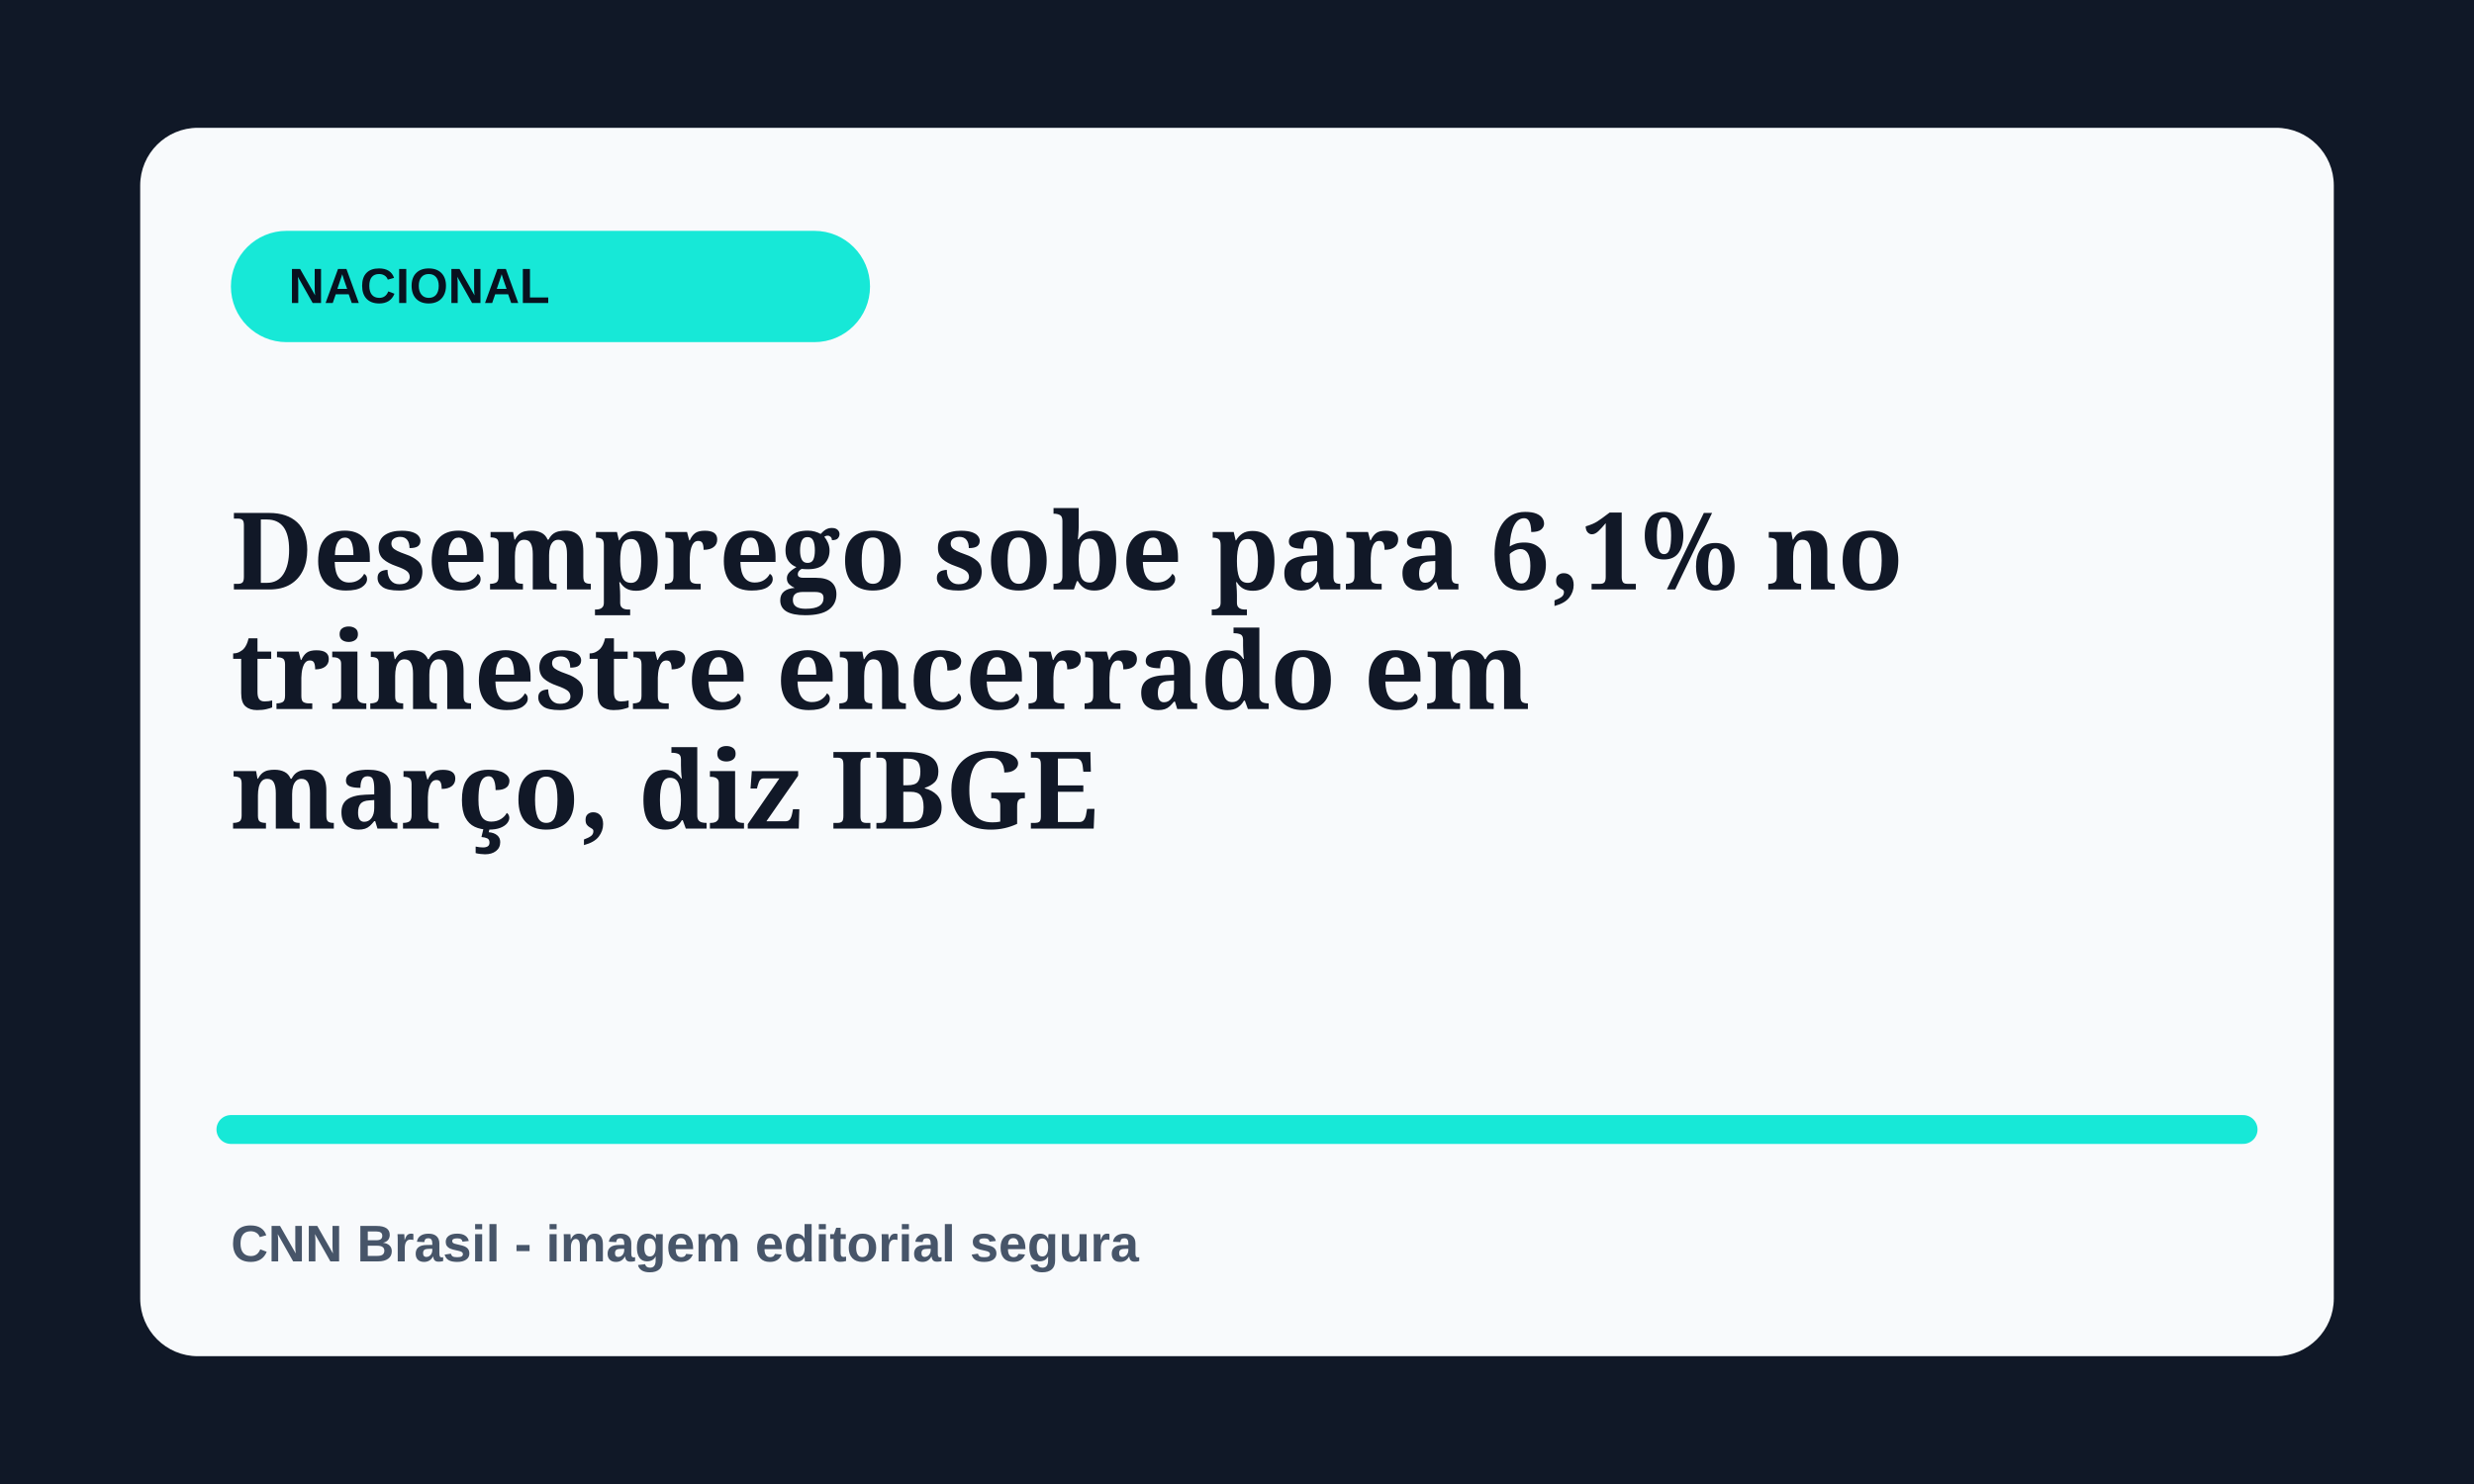
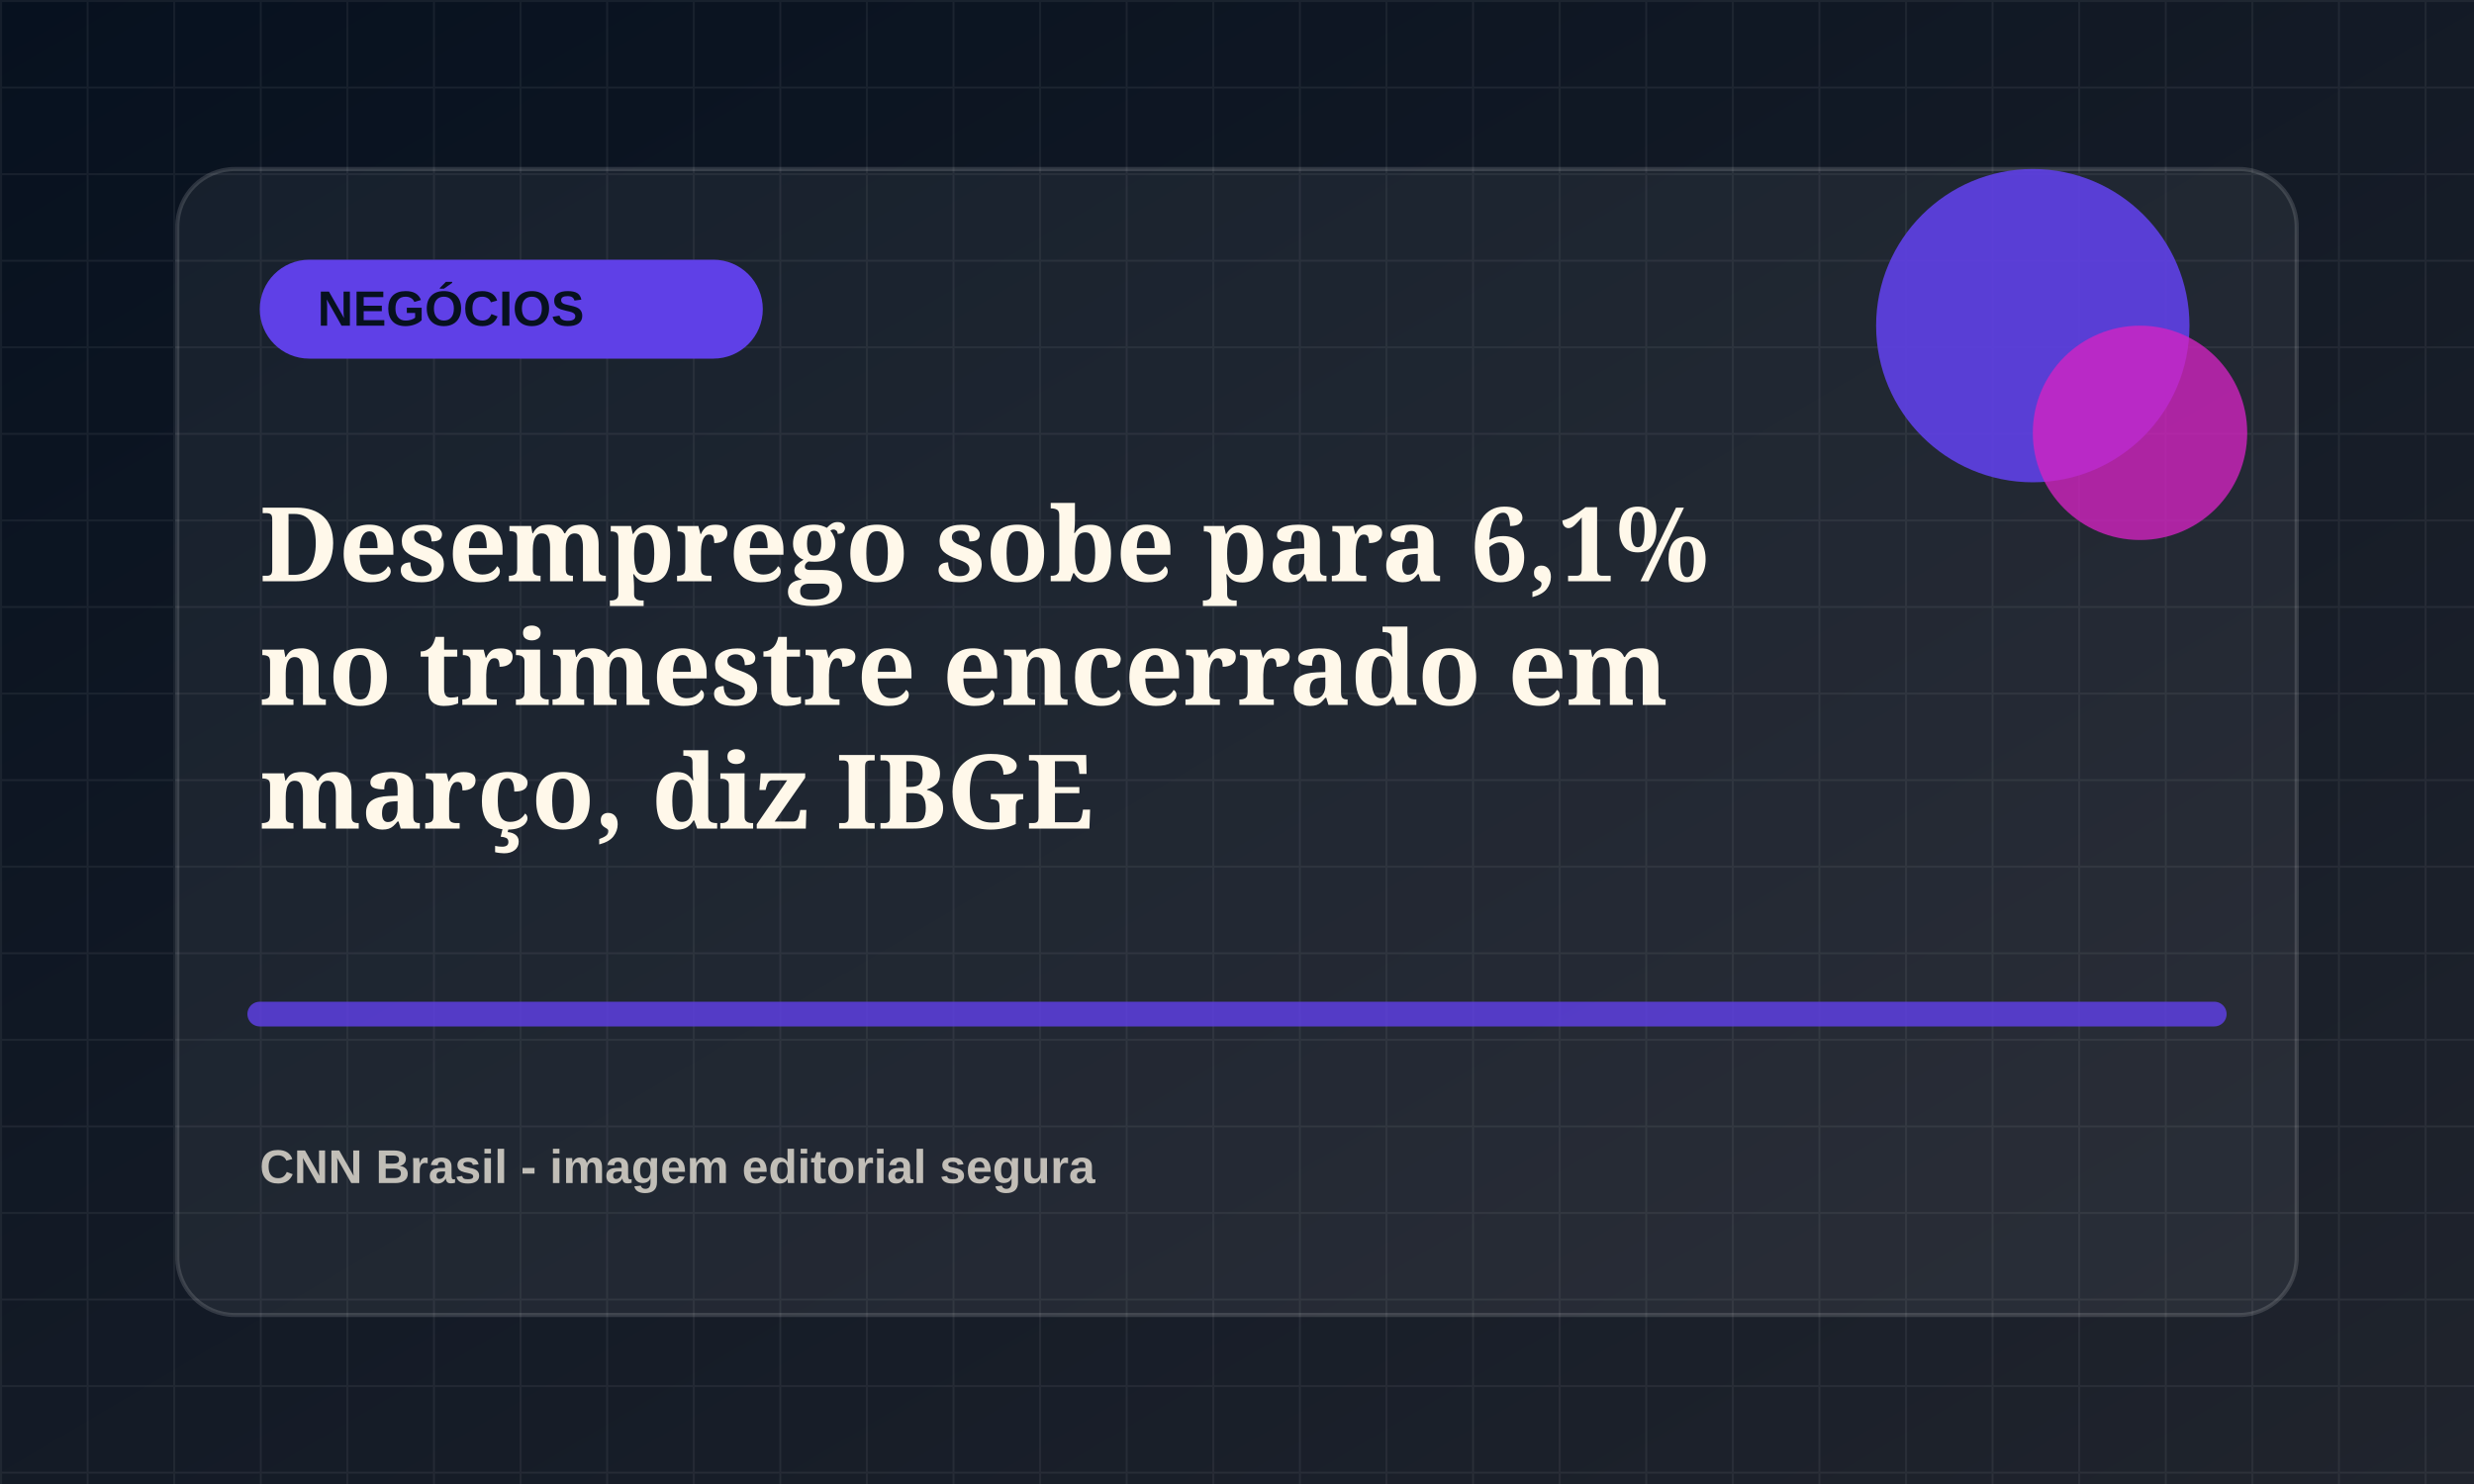
<svg xmlns="http://www.w3.org/2000/svg" viewBox="0 0 1200 720">
-   <rect width="1200" height="720" fill="#101827" />
-   <rect x="68" y="62" width="1064" height="596" rx="28" fill="#f8fafc" />
-   <rect x="112" y="112" width="310" height="54" rx="27" fill="hsl(175 82% 50%)" />
-   <text x="140" y="147" fill="#08111f" font-family="Arial, sans-serif" font-size="24" font-weight="800">NACIONAL</text>
-   <text x="112" y="286" fill="#111827" font-family="Georgia, serif" font-size="52" font-weight="700">
-     <tspan x="112" dy="0">Desemprego sobe para 6,1% no</tspan>
-     <tspan x="112" dy="58">trimestre encerrado em</tspan>
-     <tspan x="112" dy="58">março, diz IBGE</tspan>
+   <defs>
+     <linearGradient id="bg" x1="0" x2="1" y1="0" y2="1">
+       <stop offset="0" stop-color="#07111f" />
+       <stop offset="1" stop-color="#20242d" />
+     </linearGradient>
+     <pattern id="grid" width="42" height="42" patternUnits="userSpaceOnUse">
+       <path d="M42 0H0v42" fill="none" stroke="rgba(255,255,255,.055)" stroke-width="2" />
+     </pattern>
+   </defs>
+   <rect width="1200" height="720" fill="url(#bg)" />
+   <rect width="1200" height="720" fill="url(#grid)" />
+   <rect x="86" y="82" width="1028" height="556" rx="28" fill="rgba(255,255,255,.055)" stroke="rgba(255,255,255,.14)" stroke-width="2" />
+   <rect x="126" y="126" width="244" height="48" rx="24" fill="hsl(251 78% 58%)" />
+   <text x="154" y="158" fill="#07111f" font-family="Arial, sans-serif" font-size="24" font-weight="800">NEGÓCIOS</text>
+   <circle cx="986" cy="158" r="76" fill="hsl(251 78% 58%)" opacity=".9" />
+   <circle cx="1038" cy="210" r="52" fill="hsl(306 72% 48%)" opacity=".78" />
+   <path d="M126 492h948" stroke="hsl(251 78% 58%)" stroke-width="12" stroke-linecap="round" opacity=".82" />
+   <text x="126" y="282" fill="#fff8ea" font-family="Georgia, serif" font-size="50" font-weight="700">
+     <tspan x="126" dy="0">Desemprego sobe para 6,1%</tspan>
+     <tspan x="126" dy="60">no trimestre encerrado em</tspan>
+     <tspan x="126" dy="60">março, diz IBGE</tspan>
  </text>
-   <path d="M112 548h976" stroke="hsl(175 82% 50%)" stroke-width="14" stroke-linecap="round" />
-   <text x="112" y="612" fill="#475569" font-family="Arial, sans-serif" font-size="25" font-weight="700">CNN Brasil - imagem editorial segura</text>
+   <text x="126" y="574" fill="rgba(255,248,234,.72)" font-family="Arial, sans-serif" font-size="23" font-weight="700">CNN Brasil - imagem editorial segura</text>
</svg>
